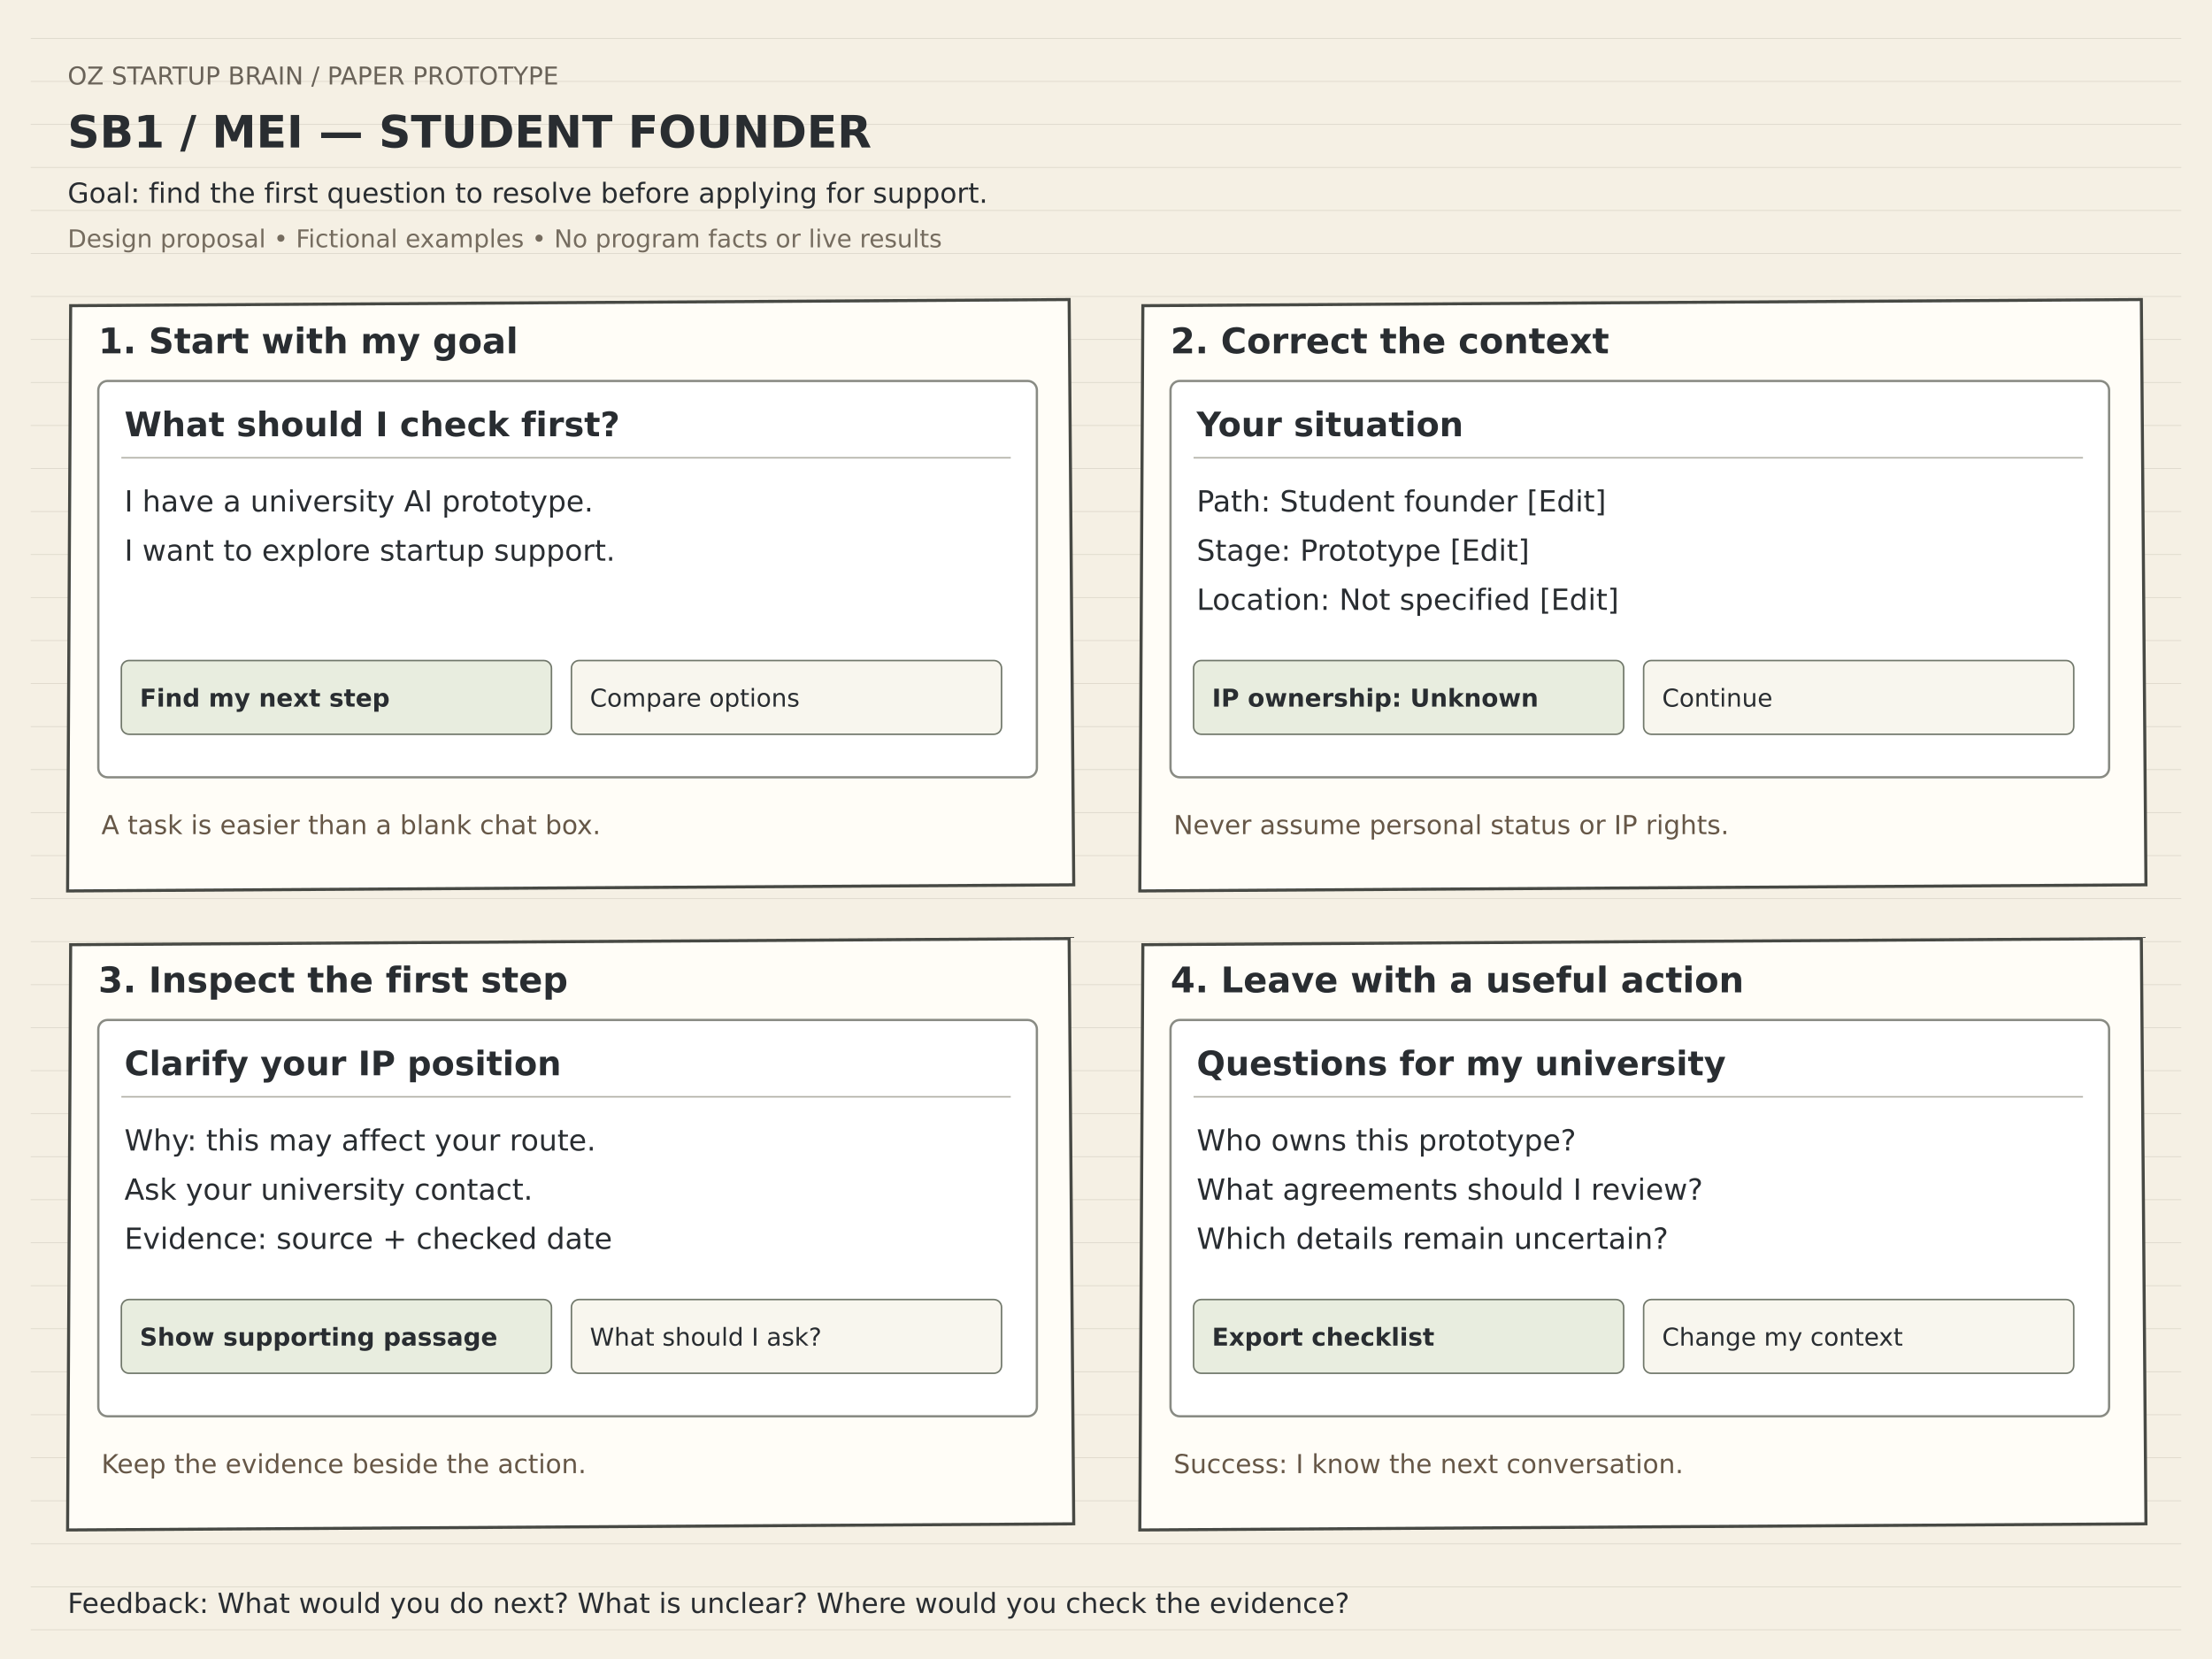
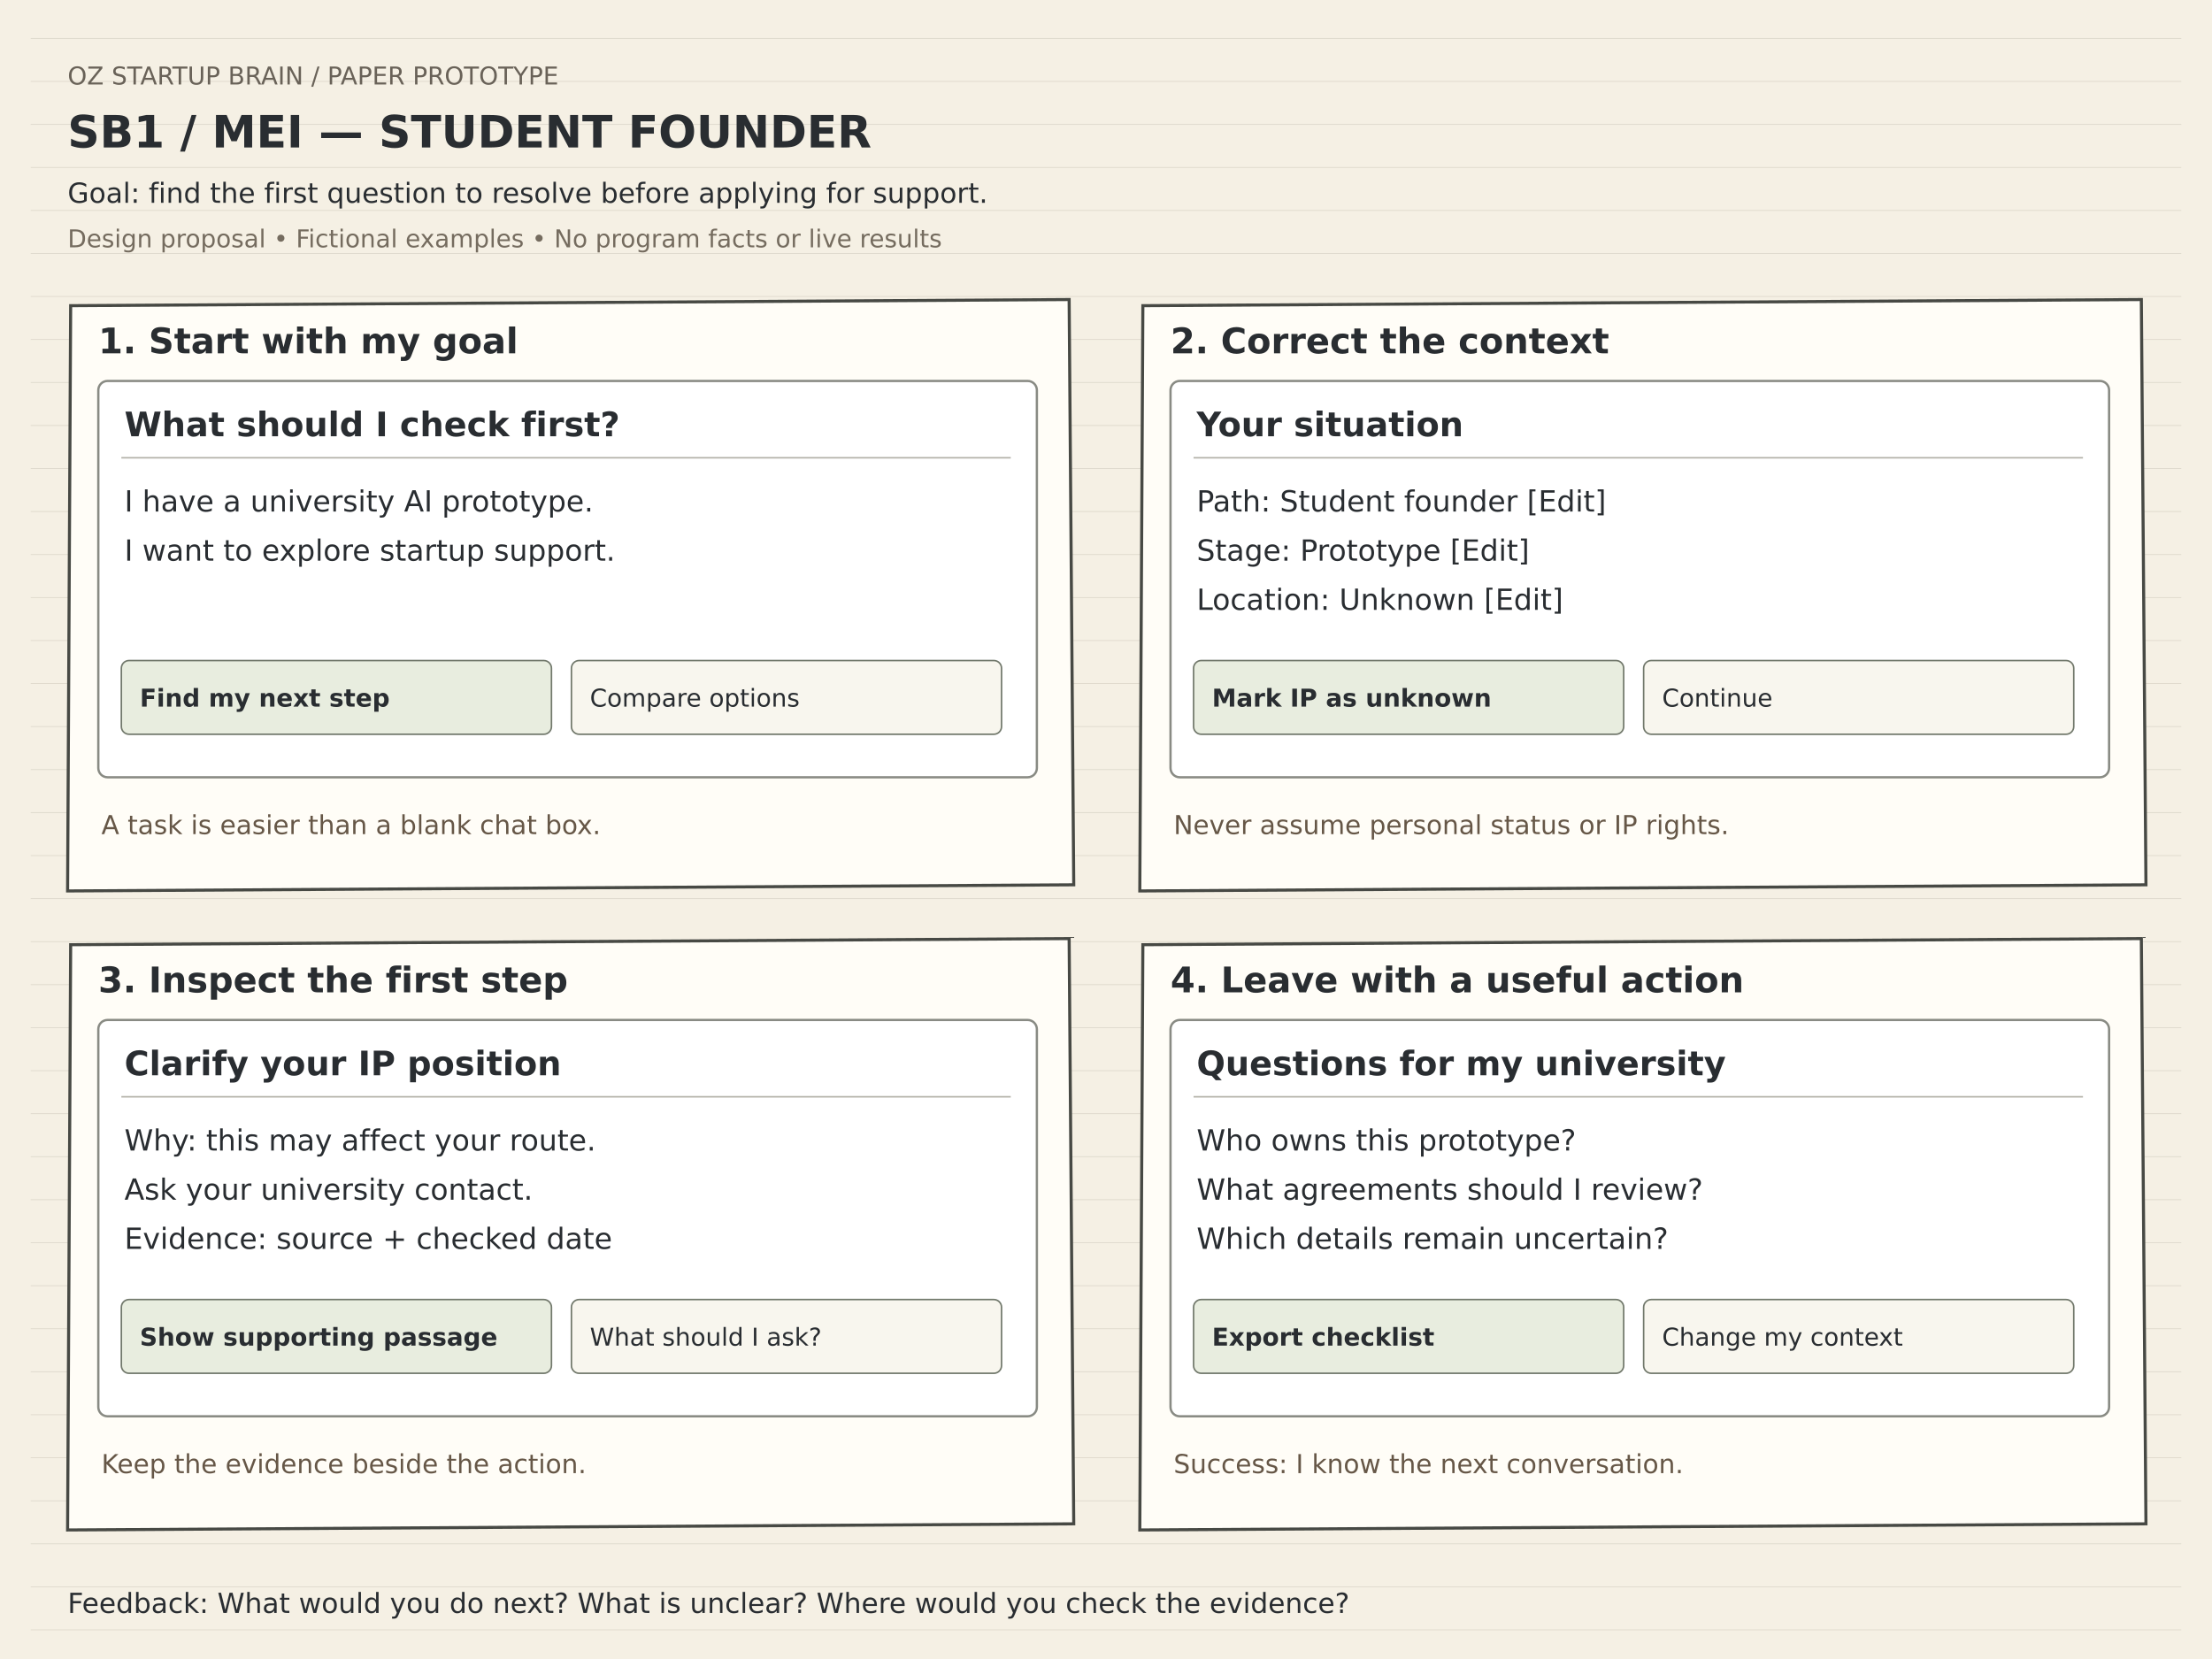
<svg xmlns="http://www.w3.org/2000/svg" width="1440" height="1080" viewBox="0 0 1440 1080" role="img" aria-labelledby="title desc">
  <rect width="1440" height="1080" fill="#f5f0e4" />
  <path d="M20 25 H1420" stroke="#ddd8cb" stroke-width="0.5" />
  <path d="M20 53 H1420" stroke="#ddd8cb" stroke-width="0.5" />
  <path d="M20 81 H1420" stroke="#ddd8cb" stroke-width="0.5" />
  <path d="M20 109 H1420" stroke="#ddd8cb" stroke-width="0.5" />
  <path d="M20 137 H1420" stroke="#ddd8cb" stroke-width="0.5" />
  <path d="M20 165 H1420" stroke="#ddd8cb" stroke-width="0.5" />
  <path d="M20 193 H1420" stroke="#ddd8cb" stroke-width="0.5" />
  <path d="M20 221 H1420" stroke="#ddd8cb" stroke-width="0.5" />
  <path d="M20 249 H1420" stroke="#ddd8cb" stroke-width="0.5" />
  <path d="M20 277 H1420" stroke="#ddd8cb" stroke-width="0.5" />
  <path d="M20 305 H1420" stroke="#ddd8cb" stroke-width="0.5" />
  <path d="M20 333 H1420" stroke="#ddd8cb" stroke-width="0.5" />
  <path d="M20 361 H1420" stroke="#ddd8cb" stroke-width="0.5" />
  <path d="M20 389 H1420" stroke="#ddd8cb" stroke-width="0.5" />
  <path d="M20 417 H1420" stroke="#ddd8cb" stroke-width="0.5" />
  <path d="M20 445 H1420" stroke="#ddd8cb" stroke-width="0.5" />
  <path d="M20 473 H1420" stroke="#ddd8cb" stroke-width="0.5" />
  <path d="M20 501 H1420" stroke="#ddd8cb" stroke-width="0.5" />
  <path d="M20 529 H1420" stroke="#ddd8cb" stroke-width="0.5" />
  <path d="M20 557 H1420" stroke="#ddd8cb" stroke-width="0.5" />
  <path d="M20 585 H1420" stroke="#ddd8cb" stroke-width="0.5" />
  <path d="M20 613 H1420" stroke="#ddd8cb" stroke-width="0.5" />
  <path d="M20 641 H1420" stroke="#ddd8cb" stroke-width="0.5" />
  <path d="M20 669 H1420" stroke="#ddd8cb" stroke-width="0.5" />
  <path d="M20 697 H1420" stroke="#ddd8cb" stroke-width="0.5" />
  <path d="M20 725 H1420" stroke="#ddd8cb" stroke-width="0.5" />
  <path d="M20 753 H1420" stroke="#ddd8cb" stroke-width="0.5" />
  <path d="M20 781 H1420" stroke="#ddd8cb" stroke-width="0.5" />
  <path d="M20 809 H1420" stroke="#ddd8cb" stroke-width="0.5" />
  <path d="M20 837 H1420" stroke="#ddd8cb" stroke-width="0.5" />
  <path d="M20 865 H1420" stroke="#ddd8cb" stroke-width="0.5" />
  <path d="M20 893 H1420" stroke="#ddd8cb" stroke-width="0.5" />
  <path d="M20 921 H1420" stroke="#ddd8cb" stroke-width="0.5" />
  <path d="M20 949 H1420" stroke="#ddd8cb" stroke-width="0.5" />
  <path d="M20 977 H1420" stroke="#ddd8cb" stroke-width="0.5" />
  <path d="M20 1005 H1420" stroke="#ddd8cb" stroke-width="0.5" />
  <path d="M20 1033 H1420" stroke="#ddd8cb" stroke-width="0.5" />
  <path d="M20 1061 H1420" stroke="#ddd8cb" stroke-width="0.5" />
  <text x="44" y="55" font-family="DejaVu Sans, sans-serif" font-size="16" fill="#696258" font-weight="normal">OZ STARTUP BRAIN  /  PAPER PROTOTYPE</text>
  <text x="44" y="96" font-family="DejaVu Sans, sans-serif" font-size="29" fill="#292d31" font-weight="bold">SB1 / MEI — STUDENT FOUNDER</text>
  <text x="44" y="132" font-family="DejaVu Sans, sans-serif" font-size="18" fill="#292d31" font-weight="normal">Goal: find the first question to resolve before applying for support.</text>
  <text x="44" y="161" font-family="DejaVu Sans, sans-serif" font-size="16" fill="#756c5f" font-weight="normal">Design proposal • Fictional examples • No program facts or live results</text>
  <path d="M46 199 L696 195 L699 576 L44 580 Z" fill="#fffdf7" stroke="#474944" stroke-width="2" />
  <text x="64" y="230" font-family="DejaVu Sans, sans-serif" font-size="23" fill="#292d31" font-weight="bold">1. Start with my goal</text>
  <rect x="64" y="248" width="611" height="258" rx="6" fill="white" stroke="#898b84" stroke-width="1.5" />
  <text x="81" y="284" font-family="DejaVu Sans, sans-serif" font-size="22" fill="#292d31" font-weight="bold">What should I check first?</text>
  <path d="M79 298 H658" stroke="#b3b2a8" />
  <text x="81" y="333" font-family="DejaVu Sans, sans-serif" font-size="19" fill="#292d31" font-weight="normal">I have a university AI prototype.</text>
  <text x="81" y="365" font-family="DejaVu Sans, sans-serif" font-size="19" fill="#292d31" font-weight="normal">I want to explore startup support.</text>
  <rect x="79" y="430" width="280" height="48" rx="5" fill="#e8eddf" stroke="#71786b" />
  <text x="91" y="460" font-family="DejaVu Sans, sans-serif" font-size="16" fill="#292d31" font-weight="bold">Find my next step</text>
  <rect x="372" y="430" width="280" height="48" rx="5" fill="#f8f6ee" stroke="#71786b" />
  <text x="384" y="460" font-family="DejaVu Sans, sans-serif" font-size="16" fill="#292d31" font-weight="normal">Compare options</text>
  <text x="66" y="543" font-family="DejaVu Sans, sans-serif" font-size="17" fill="#665747" font-weight="normal">A task is easier than a blank chat box.</text>
  <path d="M744 199 L1394 195 L1397 576 L742 580 Z" fill="#fffdf7" stroke="#474944" stroke-width="2" />
  <text x="762" y="230" font-family="DejaVu Sans, sans-serif" font-size="23" fill="#292d31" font-weight="bold">2. Correct the context</text>
  <rect x="762" y="248" width="611" height="258" rx="6" fill="white" stroke="#898b84" stroke-width="1.5" />
  <text x="779" y="284" font-family="DejaVu Sans, sans-serif" font-size="22" fill="#292d31" font-weight="bold">Your situation</text>
  <path d="M777 298 H1356" stroke="#b3b2a8" />
  <text x="779" y="333" font-family="DejaVu Sans, sans-serif" font-size="19" fill="#292d31" font-weight="normal">Path: Student founder  [Edit]</text>
  <text x="779" y="365" font-family="DejaVu Sans, sans-serif" font-size="19" fill="#292d31" font-weight="normal">Stage: Prototype  [Edit]</text>
-   <text x="779" y="397" font-family="DejaVu Sans, sans-serif" font-size="19" fill="#292d31" font-weight="normal">Location: Not specified  [Edit]</text>
+   <text x="779" y="397" font-family="DejaVu Sans, sans-serif" font-size="19" fill="#292d31" font-weight="normal">Location: Unknown  [Edit]</text>
  <rect x="777" y="430" width="280" height="48" rx="5" fill="#e8eddf" stroke="#71786b" />
-   <text x="789" y="460" font-family="DejaVu Sans, sans-serif" font-size="16" fill="#292d31" font-weight="bold">IP ownership: Unknown</text>
+   <text x="789" y="460" font-family="DejaVu Sans, sans-serif" font-size="16" fill="#292d31" font-weight="bold">Mark IP as unknown</text>
  <rect x="1070" y="430" width="280" height="48" rx="5" fill="#f8f6ee" stroke="#71786b" />
  <text x="1082" y="460" font-family="DejaVu Sans, sans-serif" font-size="16" fill="#292d31" font-weight="normal">Continue</text>
  <text x="764" y="543" font-family="DejaVu Sans, sans-serif" font-size="17" fill="#665747" font-weight="normal">Never assume personal status or IP rights.</text>
  <path d="M46 615 L696 611 L699 992 L44 996 Z" fill="#fffdf7" stroke="#474944" stroke-width="2" />
  <text x="64" y="646" font-family="DejaVu Sans, sans-serif" font-size="23" fill="#292d31" font-weight="bold">3. Inspect the first step</text>
  <rect x="64" y="664" width="611" height="258" rx="6" fill="white" stroke="#898b84" stroke-width="1.5" />
  <text x="81" y="700" font-family="DejaVu Sans, sans-serif" font-size="22" fill="#292d31" font-weight="bold">Clarify your IP position</text>
  <path d="M79 714 H658" stroke="#b3b2a8" />
  <text x="81" y="749" font-family="DejaVu Sans, sans-serif" font-size="19" fill="#292d31" font-weight="normal">Why: this may affect your route.</text>
  <text x="81" y="781" font-family="DejaVu Sans, sans-serif" font-size="19" fill="#292d31" font-weight="normal">Ask your university contact.</text>
  <text x="81" y="813" font-family="DejaVu Sans, sans-serif" font-size="19" fill="#292d31" font-weight="normal">Evidence: source + checked date</text>
  <rect x="79" y="846" width="280" height="48" rx="5" fill="#e8eddf" stroke="#71786b" />
  <text x="91" y="876" font-family="DejaVu Sans, sans-serif" font-size="16" fill="#292d31" font-weight="bold">Show supporting passage</text>
  <rect x="372" y="846" width="280" height="48" rx="5" fill="#f8f6ee" stroke="#71786b" />
  <text x="384" y="876" font-family="DejaVu Sans, sans-serif" font-size="16" fill="#292d31" font-weight="normal">What should I ask?</text>
  <text x="66" y="959" font-family="DejaVu Sans, sans-serif" font-size="17" fill="#665747" font-weight="normal">Keep the evidence beside the action.</text>
  <path d="M744 615 L1394 611 L1397 992 L742 996 Z" fill="#fffdf7" stroke="#474944" stroke-width="2" />
  <text x="762" y="646" font-family="DejaVu Sans, sans-serif" font-size="23" fill="#292d31" font-weight="bold">4. Leave with a useful action</text>
  <rect x="762" y="664" width="611" height="258" rx="6" fill="white" stroke="#898b84" stroke-width="1.5" />
  <text x="779" y="700" font-family="DejaVu Sans, sans-serif" font-size="22" fill="#292d31" font-weight="bold">Questions for my university</text>
  <path d="M777 714 H1356" stroke="#b3b2a8" />
  <text x="779" y="749" font-family="DejaVu Sans, sans-serif" font-size="19" fill="#292d31" font-weight="normal">Who owns this prototype?</text>
  <text x="779" y="781" font-family="DejaVu Sans, sans-serif" font-size="19" fill="#292d31" font-weight="normal">What agreements should I review?</text>
  <text x="779" y="813" font-family="DejaVu Sans, sans-serif" font-size="19" fill="#292d31" font-weight="normal">Which details remain uncertain?</text>
  <rect x="777" y="846" width="280" height="48" rx="5" fill="#e8eddf" stroke="#71786b" />
  <text x="789" y="876" font-family="DejaVu Sans, sans-serif" font-size="16" fill="#292d31" font-weight="bold">Export checklist</text>
  <rect x="1070" y="846" width="280" height="48" rx="5" fill="#f8f6ee" stroke="#71786b" />
  <text x="1082" y="876" font-family="DejaVu Sans, sans-serif" font-size="16" fill="#292d31" font-weight="normal">Change my context</text>
  <text x="764" y="959" font-family="DejaVu Sans, sans-serif" font-size="17" fill="#665747" font-weight="normal">Success: I know the next conversation.</text>
  <text x="44" y="1050" font-family="DejaVu Sans, sans-serif" font-size="18" fill="#292d31" font-weight="normal">Feedback: What would you do next? What is unclear? Where would you check the evidence?</text>
</svg>
